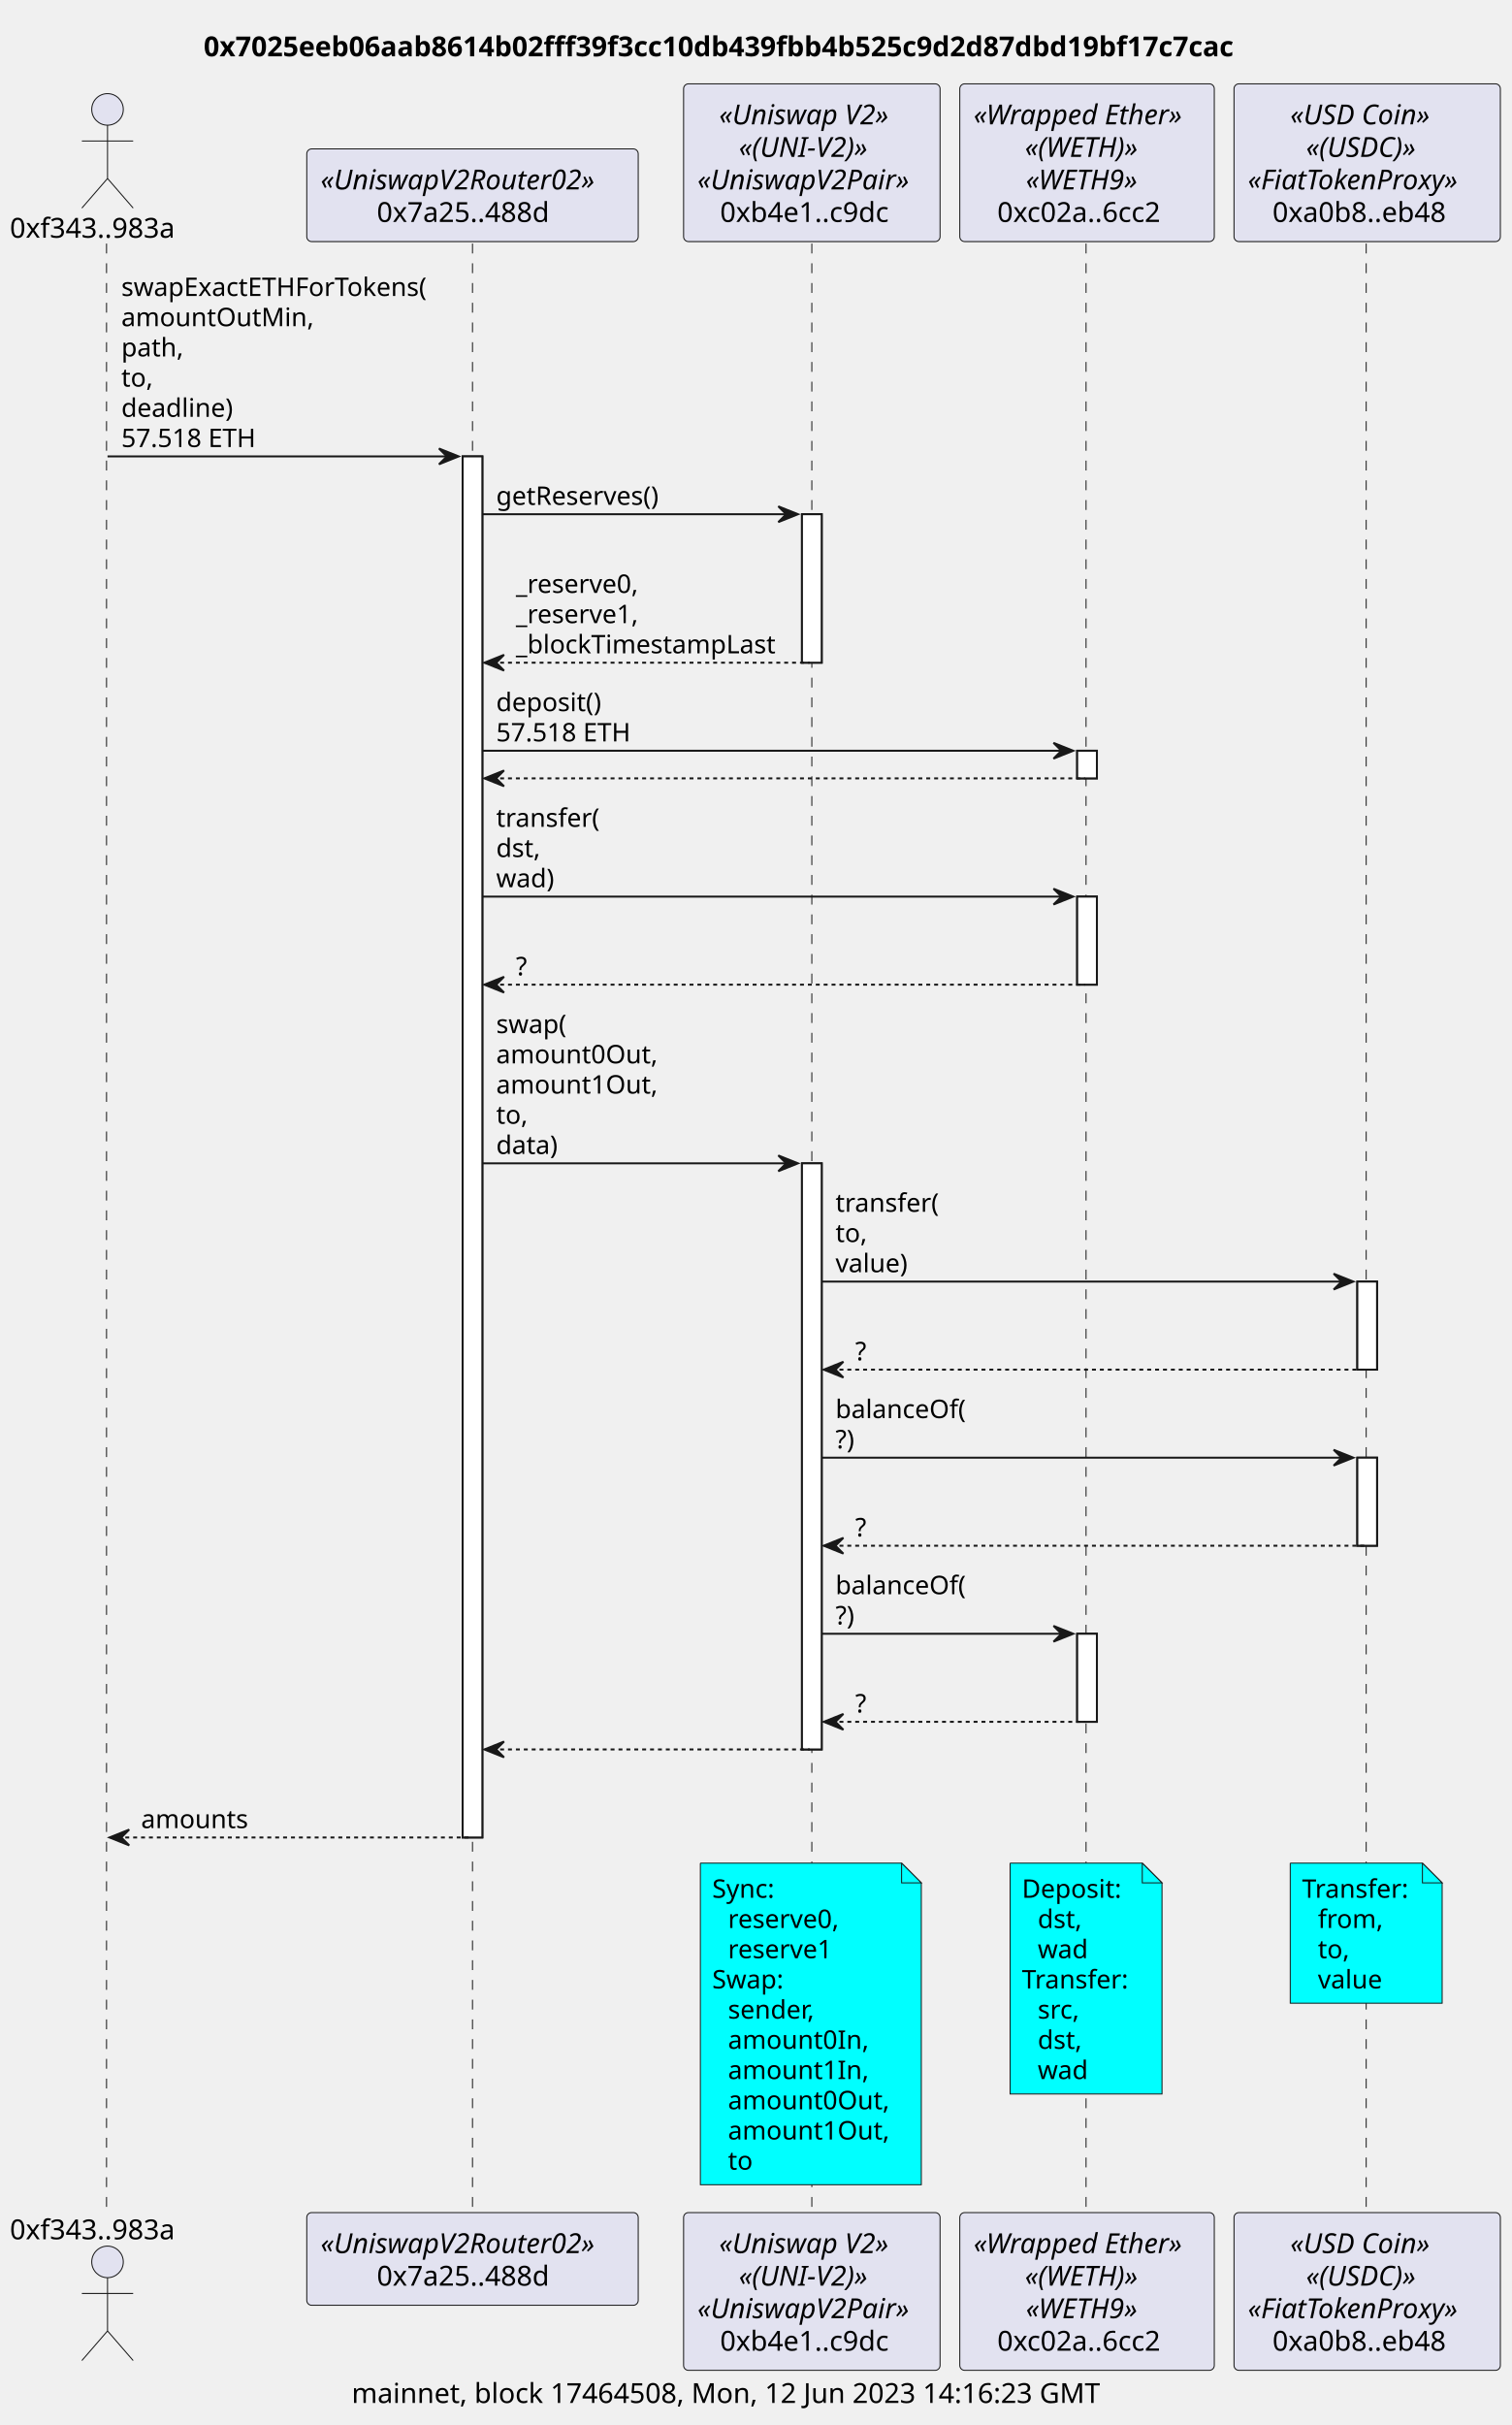
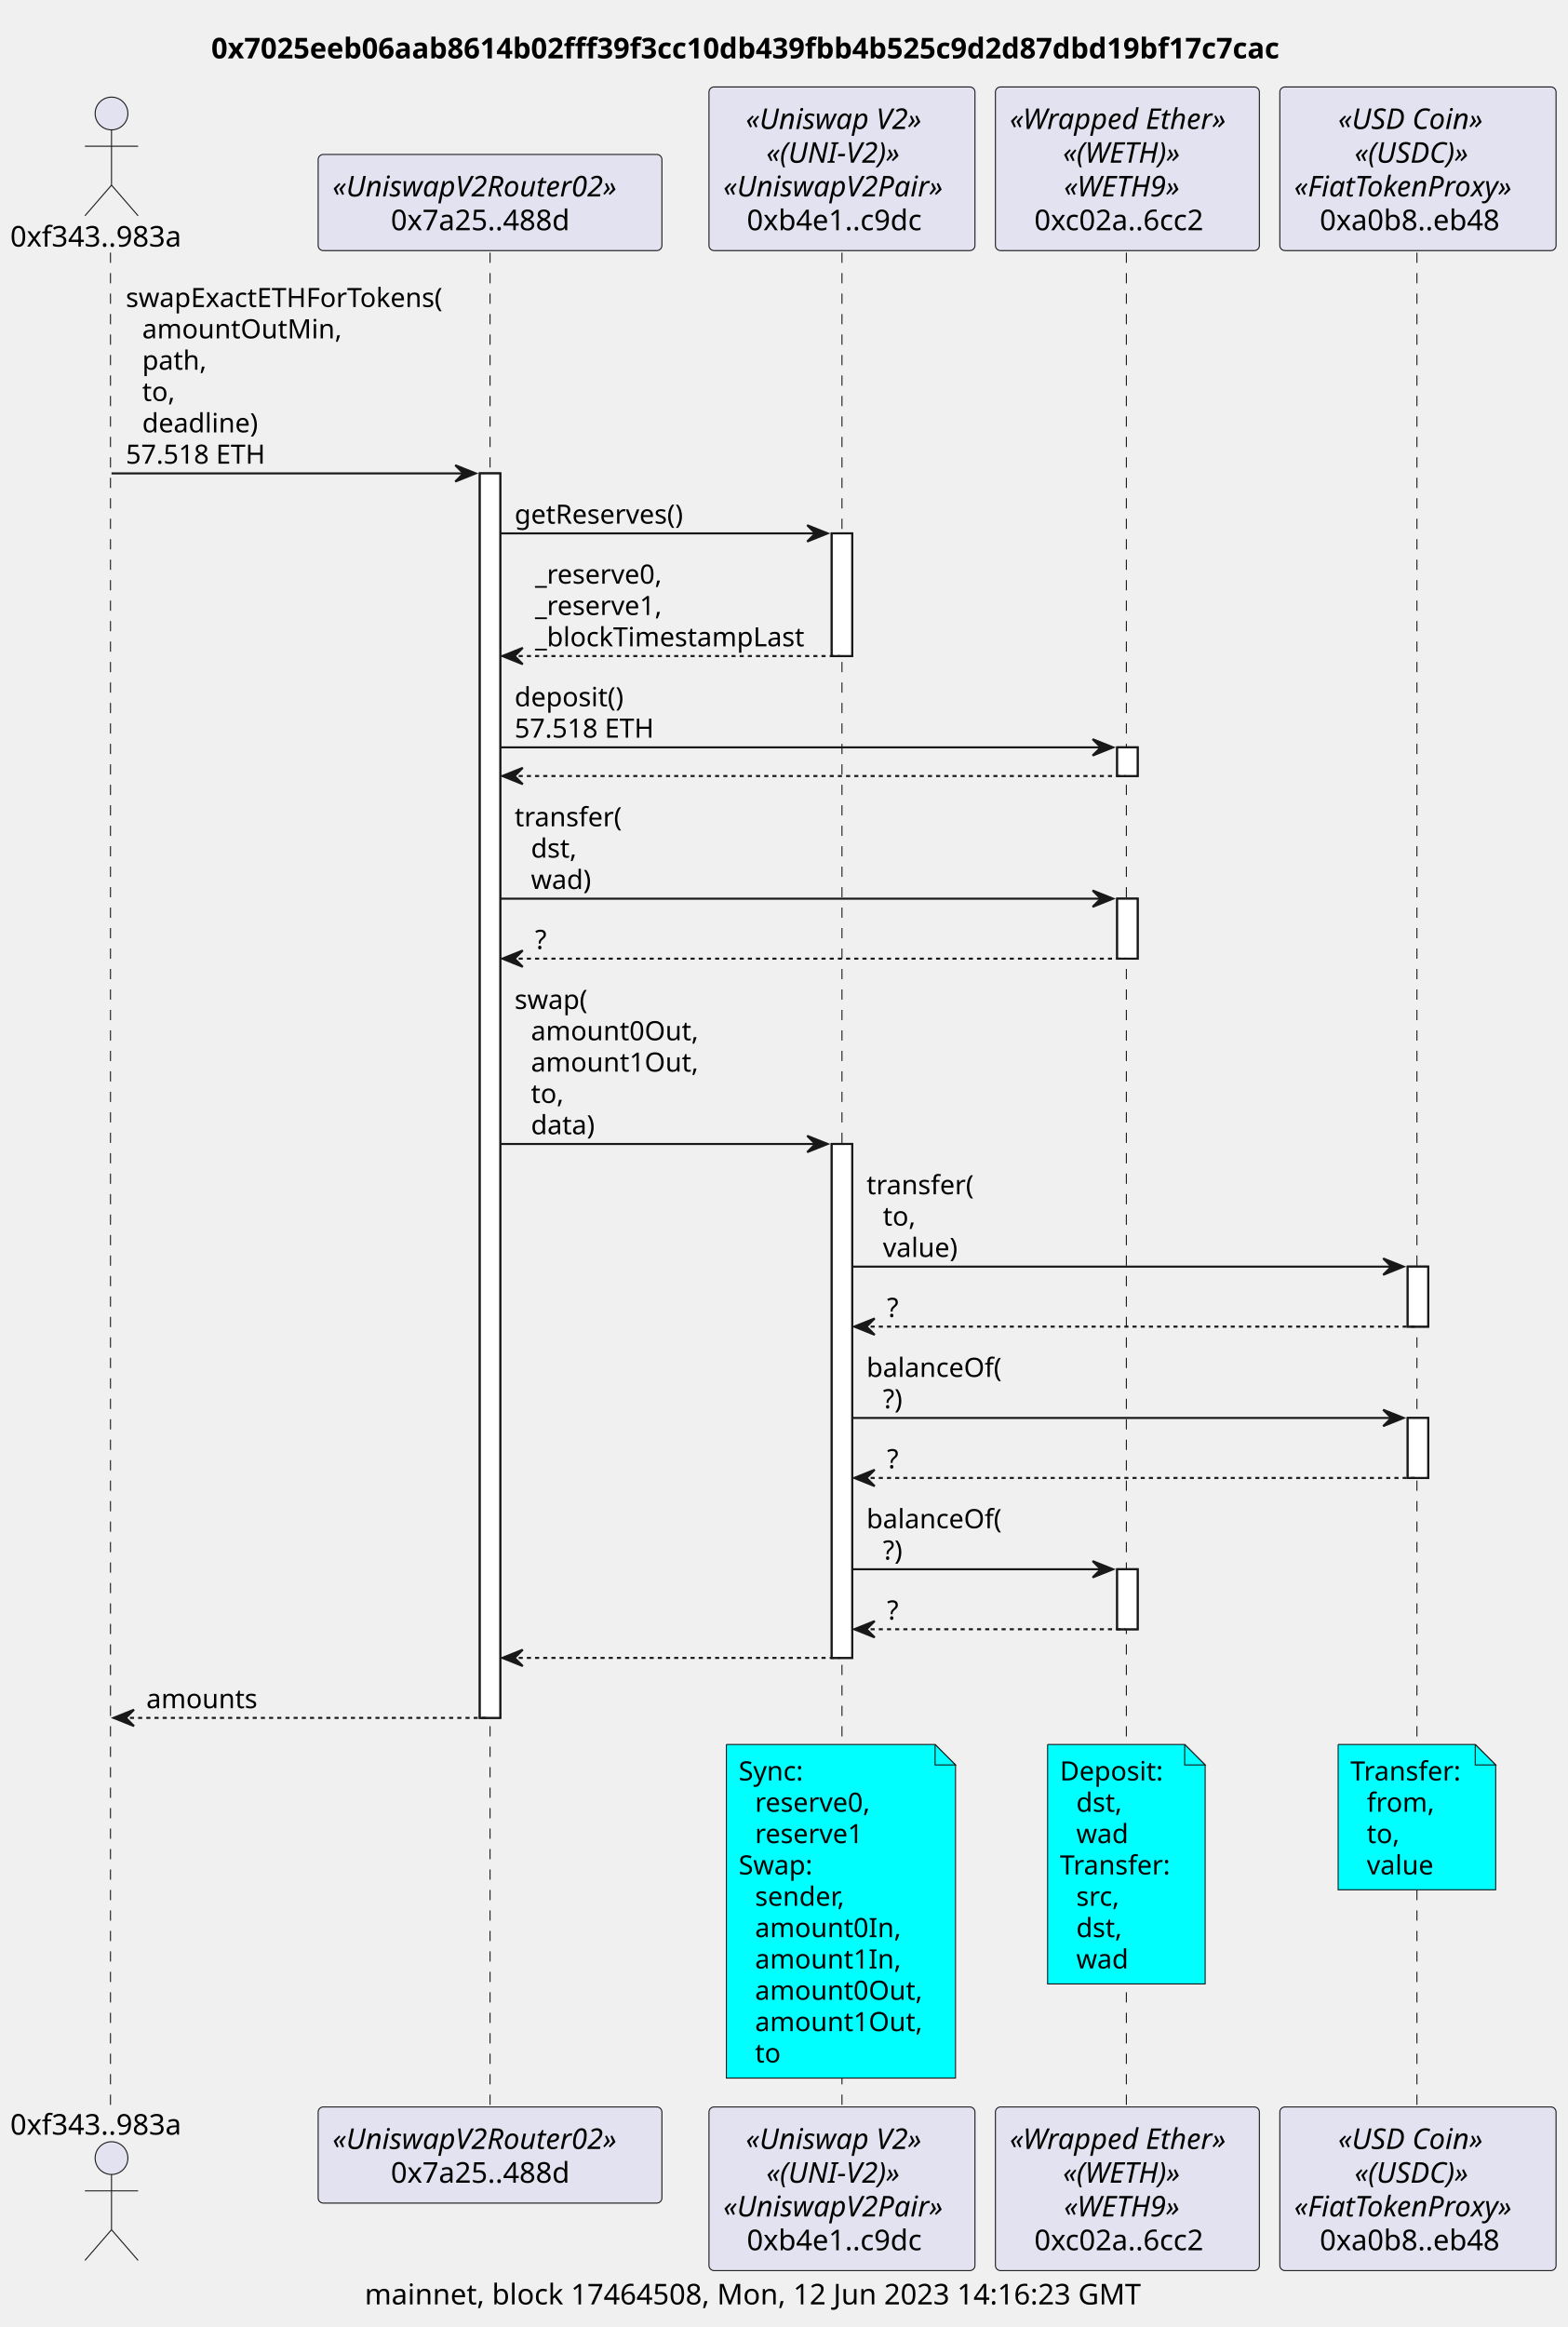
- <svg xmlns="http://www.w3.org/2000/svg" contentStyleType="text/css" height="1229px" preserveAspectRatio="none" style="width:766px;height:1229px;background:#FFFFFF;" version="1.1" viewBox="0 0 766 1229" width="766px" zoomAndPan="magnify">
+ <svg xmlns="http://www.w3.org/2000/svg" contentStyleType="text/css" height="1137px" preserveAspectRatio="none" style="width:766px;height:1137px;background:#FFFFFF;" version="1.1" viewBox="0 0 766 1137" width="766px" zoomAndPan="magnify">
  <defs />
  <g>
    <text fill="#000000" font-family="sans-serif" font-size="14" font-weight="bold" lengthAdjust="spacing" textLength="558" x="103.25" y="28.535">0x7025eeb06aab8614b02fff39f3cc10db439fbb4b525c9d2d87dbd19bf17c7cac</text>
-     <text fill="#000000" font-family="sans-serif" font-size="14" lengthAdjust="spacing" textLength="408" x="178.25" y="1217.836">mainnet, block 17464508, Mon, 12 Jun 2023 14:16:23 GMT</text>
-     <rect fill="#FFFFFF" height="699.938" style="stroke:#181818;stroke-width:1.0;" width="10" x="234.5" y="231.305" />
-     <rect fill="#FFFFFF" height="75.242" style="stroke:#181818;stroke-width:1.0;" width="10" x="406.5" y="260.615" />
-     <rect fill="#FFFFFF" height="297.037" style="stroke:#181818;stroke-width:1.0;" width="10" x="406.5" y="589.584" />
-     <rect fill="#FFFFFF" height="14" style="stroke:#181818;stroke-width:1.0;" width="10" x="546" y="380.478" />
-     <rect fill="#FFFFFF" height="44.621" style="stroke:#181818;stroke-width:1.0;" width="10" x="546" y="454.41" />
-     <rect fill="#FFFFFF" height="44.621" style="stroke:#181818;stroke-width:1.0;" width="10" x="546" y="828" />
-     <rect fill="#FFFFFF" height="44.621" style="stroke:#181818;stroke-width:1.0;" width="10" x="688" y="649.516" />
-     <rect fill="#FFFFFF" height="44.621" style="stroke:#181818;stroke-width:1.0;" width="10" x="688" y="738.758" />
-     <line style="stroke:#181818;stroke-width:0.5;stroke-dasharray:5.0,5.0;" x1="54" x2="54" y1="123.441" y2="1122.348" />
-     <line style="stroke:#181818;stroke-width:0.5;stroke-dasharray:5.0,5.0;" x1="239.5" x2="239.5" y1="123.441" y2="1122.348" />
-     <line style="stroke:#181818;stroke-width:0.5;stroke-dasharray:5.0,5.0;" x1="411.5" x2="411.5" y1="123.441" y2="1122.348" />
-     <line style="stroke:#181818;stroke-width:0.5;stroke-dasharray:5.0,5.0;" x1="550.5" x2="550.5" y1="123.441" y2="1122.348" />
-     <line style="stroke:#181818;stroke-width:0.5;stroke-dasharray:5.0,5.0;" x1="692.5" x2="692.5" y1="123.441" y2="1122.348" />
+     <text fill="#000000" font-family="sans-serif" font-size="14" lengthAdjust="spacing" textLength="408" x="178.25" y="1125.973">mainnet, block 17464508, Mon, 12 Jun 2023 14:16:23 GMT</text>
+     <rect fill="#FFFFFF" height="608.074" style="stroke:#181818;stroke-width:1.0;" width="10" x="234.5" y="231.305" />
+     <rect fill="#FFFFFF" height="59.932" style="stroke:#181818;stroke-width:1.0;" width="10" x="406.5" y="260.615" />
+     <rect fill="#FFFFFF" height="251.106" style="stroke:#181818;stroke-width:1.0;" width="10" x="406.5" y="558.963" />
+     <rect fill="#FFFFFF" height="14" style="stroke:#181818;stroke-width:1.0;" width="10" x="546" y="365.168" />
+     <rect fill="#FFFFFF" height="29.311" style="stroke:#181818;stroke-width:1.0;" width="10" x="546" y="439.1" />
+     <rect fill="#FFFFFF" height="29.311" style="stroke:#181818;stroke-width:1.0;" width="10" x="546" y="766.758" />
+     <rect fill="#FFFFFF" height="29.311" style="stroke:#181818;stroke-width:1.0;" width="10" x="688" y="618.894" />
+     <rect fill="#FFFFFF" height="29.311" style="stroke:#181818;stroke-width:1.0;" width="10" x="688" y="692.826" />
+     <line style="stroke:#181818;stroke-width:0.5;stroke-dasharray:5.0,5.0;" x1="54" x2="54" y1="123.441" y2="1030.484" />
+     <line style="stroke:#181818;stroke-width:0.5;stroke-dasharray:5.0,5.0;" x1="239.5" x2="239.5" y1="123.441" y2="1030.484" />
+     <line style="stroke:#181818;stroke-width:0.5;stroke-dasharray:5.0,5.0;" x1="411.5" x2="411.5" y1="123.441" y2="1030.484" />
+     <line style="stroke:#181818;stroke-width:0.5;stroke-dasharray:5.0,5.0;" x1="550.5" x2="550.5" y1="123.441" y2="1030.484" />
+     <line style="stroke:#181818;stroke-width:0.5;stroke-dasharray:5.0,5.0;" x1="692.5" x2="692.5" y1="123.441" y2="1030.484" />
    <text fill="#000000" font-family="sans-serif" font-size="14" lengthAdjust="spacing" textLength="93" x="5" y="120.488">0xf343..983a</text>
    <ellipse cx="54.5" cy="55.453" fill="#E2E2F0" rx="8" ry="8" style="stroke:#181818;stroke-width:0.5;" />
    <path d="M54.5,63.453 L54.5,90.453 M41.5,71.453 L67.5,71.453 M54.5,90.453 L41.5,105.453 M54.5,90.453 L67.5,105.453 " fill="none" style="stroke:#181818;stroke-width:0.5;" />
-     <text fill="#000000" font-family="sans-serif" font-size="14" lengthAdjust="spacing" textLength="93" x="5" y="1134.883">0xf343..983a</text>
-     <ellipse cx="54.5" cy="1146.336" fill="#E2E2F0" rx="8" ry="8" style="stroke:#181818;stroke-width:0.5;" />
-     <path d="M54.5,1154.336 L54.5,1181.336 M41.5,1162.336 L67.5,1162.336 M54.5,1181.336 L41.5,1196.336 M54.5,1181.336 L67.5,1196.336 " fill="none" style="stroke:#181818;stroke-width:0.5;" />
+     <text fill="#000000" font-family="sans-serif" font-size="14" lengthAdjust="spacing" textLength="93" x="5" y="1043.02">0xf343..983a</text>
+     <ellipse cx="54.5" cy="1054.473" fill="#E2E2F0" rx="8" ry="8" style="stroke:#181818;stroke-width:0.5;" />
+     <path d="M54.5,1062.473 L54.5,1089.473 M41.5,1070.473 L67.5,1070.473 M54.5,1089.473 L41.5,1104.473 M54.5,1089.473 L67.5,1104.473 " fill="none" style="stroke:#181818;stroke-width:0.5;" />
    <rect fill="#E2E2F0" height="46.977" rx="2.5" ry="2.5" style="stroke:#181818;stroke-width:0.5;" width="168" x="155.5" y="75.465" />
    <text fill="#000000" font-family="sans-serif" font-size="14" font-style="italic" lengthAdjust="spacing" textLength="154" x="162.5" y="96">«UniswapV2Router02»</text>
    <text fill="#000000" font-family="sans-serif" font-size="14" lengthAdjust="spacing" textLength="97" x="191" y="112.488">0x7a25..488d</text>
-     <rect fill="#E2E2F0" height="46.977" rx="2.5" ry="2.5" style="stroke:#181818;stroke-width:0.5;" width="168" x="155.5" y="1121.348" />
-     <text fill="#000000" font-family="sans-serif" font-size="14" font-style="italic" lengthAdjust="spacing" textLength="154" x="162.5" y="1141.883">«UniswapV2Router02»</text>
-     <text fill="#000000" font-family="sans-serif" font-size="14" lengthAdjust="spacing" textLength="97" x="191" y="1158.371">0x7a25..488d</text>
+     <rect fill="#E2E2F0" height="46.977" rx="2.5" ry="2.5" style="stroke:#181818;stroke-width:0.5;" width="168" x="155.5" y="1029.484" />
+     <text fill="#000000" font-family="sans-serif" font-size="14" font-style="italic" lengthAdjust="spacing" textLength="154" x="162.5" y="1050.02">«UniswapV2Router02»</text>
+     <text fill="#000000" font-family="sans-serif" font-size="14" lengthAdjust="spacing" textLength="97" x="191" y="1066.508">0x7a25..488d</text>
    <rect fill="#E2E2F0" height="79.953" rx="2.5" ry="2.5" style="stroke:#181818;stroke-width:0.5;" width="130" x="346.5" y="42.488" />
    <text fill="#000000" font-family="sans-serif" font-size="14" font-style="italic" lengthAdjust="spacing" textLength="94" x="364.5" y="63.023">«Uniswap V2»</text>
    <text fill="#000000" font-family="sans-serif" font-size="14" font-style="italic" lengthAdjust="spacing" textLength="74" x="374.5" y="79.512">«(UNI-V2)»</text>
    <text fill="#000000" font-family="sans-serif" font-size="14" font-style="italic" lengthAdjust="spacing" textLength="116" x="353.5" y="96">«UniswapV2Pair»</text>
    <text fill="#000000" font-family="sans-serif" font-size="14" lengthAdjust="spacing" textLength="93" x="365" y="112.488">0xb4e1..c9dc</text>
-     <rect fill="#E2E2F0" height="79.953" rx="2.5" ry="2.5" style="stroke:#181818;stroke-width:0.5;" width="130" x="346.5" y="1121.348" />
-     <text fill="#000000" font-family="sans-serif" font-size="14" font-style="italic" lengthAdjust="spacing" textLength="94" x="364.5" y="1141.883">«Uniswap V2»</text>
-     <text fill="#000000" font-family="sans-serif" font-size="14" font-style="italic" lengthAdjust="spacing" textLength="74" x="374.5" y="1158.371">«(UNI-V2)»</text>
-     <text fill="#000000" font-family="sans-serif" font-size="14" font-style="italic" lengthAdjust="spacing" textLength="116" x="353.5" y="1174.859">«UniswapV2Pair»</text>
-     <text fill="#000000" font-family="sans-serif" font-size="14" lengthAdjust="spacing" textLength="93" x="365" y="1191.348">0xb4e1..c9dc</text>
+     <rect fill="#E2E2F0" height="79.953" rx="2.5" ry="2.5" style="stroke:#181818;stroke-width:0.5;" width="130" x="346.5" y="1029.484" />
+     <text fill="#000000" font-family="sans-serif" font-size="14" font-style="italic" lengthAdjust="spacing" textLength="94" x="364.5" y="1050.02">«Uniswap V2»</text>
+     <text fill="#000000" font-family="sans-serif" font-size="14" font-style="italic" lengthAdjust="spacing" textLength="74" x="374.5" y="1066.508">«(UNI-V2)»</text>
+     <text fill="#000000" font-family="sans-serif" font-size="14" font-style="italic" lengthAdjust="spacing" textLength="116" x="353.5" y="1082.996">«UniswapV2Pair»</text>
+     <text fill="#000000" font-family="sans-serif" font-size="14" lengthAdjust="spacing" textLength="93" x="365" y="1099.484">0xb4e1..c9dc</text>
    <rect fill="#E2E2F0" height="79.953" rx="2.5" ry="2.5" style="stroke:#181818;stroke-width:0.5;" width="129" x="486.5" y="42.488" />
    <text fill="#000000" font-family="sans-serif" font-size="14" font-style="italic" lengthAdjust="spacing" textLength="115" x="493.5" y="63.023">«Wrapped Ether»</text>
    <text fill="#000000" font-family="sans-serif" font-size="14" font-style="italic" lengthAdjust="spacing" textLength="63" x="519.5" y="79.512">«(WETH)»</text>
    <text fill="#000000" font-family="sans-serif" font-size="14" font-style="italic" lengthAdjust="spacing" textLength="62" x="520" y="96">«WETH9»</text>
    <text fill="#000000" font-family="sans-serif" font-size="14" lengthAdjust="spacing" textLength="91" x="505.5" y="112.488">0xc02a..6cc2</text>
-     <rect fill="#E2E2F0" height="79.953" rx="2.5" ry="2.5" style="stroke:#181818;stroke-width:0.5;" width="129" x="486.5" y="1121.348" />
-     <text fill="#000000" font-family="sans-serif" font-size="14" font-style="italic" lengthAdjust="spacing" textLength="115" x="493.5" y="1141.883">«Wrapped Ether»</text>
-     <text fill="#000000" font-family="sans-serif" font-size="14" font-style="italic" lengthAdjust="spacing" textLength="63" x="519.5" y="1158.371">«(WETH)»</text>
-     <text fill="#000000" font-family="sans-serif" font-size="14" font-style="italic" lengthAdjust="spacing" textLength="62" x="520" y="1174.859">«WETH9»</text>
-     <text fill="#000000" font-family="sans-serif" font-size="14" lengthAdjust="spacing" textLength="91" x="505.5" y="1191.348">0xc02a..6cc2</text>
+     <rect fill="#E2E2F0" height="79.953" rx="2.5" ry="2.5" style="stroke:#181818;stroke-width:0.5;" width="129" x="486.5" y="1029.484" />
+     <text fill="#000000" font-family="sans-serif" font-size="14" font-style="italic" lengthAdjust="spacing" textLength="115" x="493.5" y="1050.02">«Wrapped Ether»</text>
+     <text fill="#000000" font-family="sans-serif" font-size="14" font-style="italic" lengthAdjust="spacing" textLength="63" x="519.5" y="1066.508">«(WETH)»</text>
+     <text fill="#000000" font-family="sans-serif" font-size="14" font-style="italic" lengthAdjust="spacing" textLength="62" x="520" y="1082.996">«WETH9»</text>
+     <text fill="#000000" font-family="sans-serif" font-size="14" lengthAdjust="spacing" textLength="91" x="505.5" y="1099.484">0xc02a..6cc2</text>
    <rect fill="#E2E2F0" height="79.953" rx="2.5" ry="2.5" style="stroke:#181818;stroke-width:0.5;" width="135" x="625.5" y="42.488" />
    <text fill="#000000" font-family="sans-serif" font-size="14" font-style="italic" lengthAdjust="spacing" textLength="78" x="654" y="63.023">«USD Coin»</text>
    <text fill="#000000" font-family="sans-serif" font-size="14" font-style="italic" lengthAdjust="spacing" textLength="62" x="662" y="79.512">«(USDC)»</text>
    <text fill="#000000" font-family="sans-serif" font-size="14" font-style="italic" lengthAdjust="spacing" textLength="121" x="632.5" y="96">«FiatTokenProxy»</text>
    <text fill="#000000" font-family="sans-serif" font-size="14" lengthAdjust="spacing" textLength="96" x="645" y="112.488">0xa0b8..eb48</text>
-     <rect fill="#E2E2F0" height="79.953" rx="2.5" ry="2.5" style="stroke:#181818;stroke-width:0.5;" width="135" x="625.5" y="1121.348" />
-     <text fill="#000000" font-family="sans-serif" font-size="14" font-style="italic" lengthAdjust="spacing" textLength="78" x="654" y="1141.883">«USD Coin»</text>
-     <text fill="#000000" font-family="sans-serif" font-size="14" font-style="italic" lengthAdjust="spacing" textLength="62" x="662" y="1158.371">«(USDC)»</text>
-     <text fill="#000000" font-family="sans-serif" font-size="14" font-style="italic" lengthAdjust="spacing" textLength="121" x="632.5" y="1174.859">«FiatTokenProxy»</text>
-     <text fill="#000000" font-family="sans-serif" font-size="14" lengthAdjust="spacing" textLength="96" x="645" y="1191.348">0xa0b8..eb48</text>
-     <rect fill="#FFFFFF" height="699.938" style="stroke:#181818;stroke-width:1.0;" width="10" x="234.5" y="231.305" />
-     <rect fill="#FFFFFF" height="75.242" style="stroke:#181818;stroke-width:1.0;" width="10" x="406.5" y="260.615" />
-     <rect fill="#FFFFFF" height="297.037" style="stroke:#181818;stroke-width:1.0;" width="10" x="406.5" y="589.584" />
-     <rect fill="#FFFFFF" height="14" style="stroke:#181818;stroke-width:1.0;" width="10" x="546" y="380.478" />
-     <rect fill="#FFFFFF" height="44.621" style="stroke:#181818;stroke-width:1.0;" width="10" x="546" y="454.41" />
-     <rect fill="#FFFFFF" height="44.621" style="stroke:#181818;stroke-width:1.0;" width="10" x="546" y="828" />
-     <rect fill="#FFFFFF" height="44.621" style="stroke:#181818;stroke-width:1.0;" width="10" x="688" y="649.516" />
-     <rect fill="#FFFFFF" height="44.621" style="stroke:#181818;stroke-width:1.0;" width="10" x="688" y="738.758" />
+     <rect fill="#E2E2F0" height="79.953" rx="2.5" ry="2.5" style="stroke:#181818;stroke-width:0.5;" width="135" x="625.5" y="1029.484" />
+     <text fill="#000000" font-family="sans-serif" font-size="14" font-style="italic" lengthAdjust="spacing" textLength="78" x="654" y="1050.02">«USD Coin»</text>
+     <text fill="#000000" font-family="sans-serif" font-size="14" font-style="italic" lengthAdjust="spacing" textLength="62" x="662" y="1066.508">«(USDC)»</text>
+     <text fill="#000000" font-family="sans-serif" font-size="14" font-style="italic" lengthAdjust="spacing" textLength="121" x="632.5" y="1082.996">«FiatTokenProxy»</text>
+     <text fill="#000000" font-family="sans-serif" font-size="14" lengthAdjust="spacing" textLength="96" x="645" y="1099.484">0xa0b8..eb48</text>
+     <rect fill="#FFFFFF" height="608.074" style="stroke:#181818;stroke-width:1.0;" width="10" x="234.5" y="231.305" />
+     <rect fill="#FFFFFF" height="59.932" style="stroke:#181818;stroke-width:1.0;" width="10" x="406.5" y="260.615" />
+     <rect fill="#FFFFFF" height="251.106" style="stroke:#181818;stroke-width:1.0;" width="10" x="406.5" y="558.963" />
+     <rect fill="#FFFFFF" height="14" style="stroke:#181818;stroke-width:1.0;" width="10" x="546" y="365.168" />
+     <rect fill="#FFFFFF" height="29.311" style="stroke:#181818;stroke-width:1.0;" width="10" x="546" y="439.1" />
+     <rect fill="#FFFFFF" height="29.311" style="stroke:#181818;stroke-width:1.0;" width="10" x="546" y="766.758" />
+     <rect fill="#FFFFFF" height="29.311" style="stroke:#181818;stroke-width:1.0;" width="10" x="688" y="618.894" />
+     <rect fill="#FFFFFF" height="29.311" style="stroke:#181818;stroke-width:1.0;" width="10" x="688" y="692.826" />
    <polygon fill="#181818" points="222.5,227.305,232.5,231.305,222.5,235.305,226.5,231.305" style="stroke:#181818;stroke-width:1.0;" />
    <line style="stroke:#181818;stroke-width:1.0;" x1="54.5" x2="228.5" y1="231.305" y2="231.305" />
    <text fill="#000000" font-family="sans-serif" font-size="13" lengthAdjust="spacing" textLength="161" x="61.5" y="150.01">swapExactETHForTokens(</text>
-     <text fill="#000000" font-family="sans-serif" font-size="13" lengthAdjust="spacing" textLength="98" x="61.5" y="165.32">amountOutMin,</text>
-     <text fill="#000000" font-family="sans-serif" font-size="13" lengthAdjust="spacing" textLength="32" x="61.5" y="180.631">path,</text>
-     <text fill="#000000" font-family="sans-serif" font-size="13" lengthAdjust="spacing" textLength="17" x="61.5" y="195.941">to,</text>
-     <text fill="#000000" font-family="sans-serif" font-size="13" lengthAdjust="spacing" textLength="57" x="61.5" y="211.252">deadline)</text>
+     <text fill="#000000" font-family="sans-serif" font-size="13" lengthAdjust="spacing" textLength="98" x="69.5" y="165.32">amountOutMin,</text>
+     <text fill="#000000" font-family="sans-serif" font-size="13" lengthAdjust="spacing" textLength="32" x="69.5" y="180.631">path,</text>
+     <text fill="#000000" font-family="sans-serif" font-size="13" lengthAdjust="spacing" textLength="17" x="69.5" y="195.941">to,</text>
+     <text fill="#000000" font-family="sans-serif" font-size="13" lengthAdjust="spacing" textLength="57" x="69.5" y="211.252">deadline)</text>
    <text fill="#000000" font-family="sans-serif" font-size="13" lengthAdjust="spacing" textLength="73" x="61.5" y="226.562">57.518 ETH</text>
    <polygon fill="#181818" points="394.5,256.615,404.5,260.615,394.5,264.615,398.5,260.615" style="stroke:#181818;stroke-width:1.0;" />
    <line style="stroke:#181818;stroke-width:1.0;" x1="244.5" x2="400.5" y1="260.615" y2="260.615" />
    <text fill="#000000" font-family="sans-serif" font-size="13" lengthAdjust="spacing" textLength="83" x="251.5" y="255.873">getReserves()</text>
-     <polygon fill="#181818" points="255.5,331.857,245.5,335.857,255.5,339.857,251.5,335.857" style="stroke:#181818;stroke-width:1.0;" />
-     <line style="stroke:#181818;stroke-width:1.0;stroke-dasharray:2.0,2.0;" x1="249.5" x2="410.5" y1="335.857" y2="335.857" />
-     <text fill="#000000" font-family="sans-serif" font-size="13" lengthAdjust="spacing" textLength="4" x="261.5" y="285.184"> </text>
-     <text fill="#000000" font-family="sans-serif" font-size="13" lengthAdjust="spacing" textLength="64" x="261.5" y="300.494">_reserve0,</text>
-     <text fill="#000000" font-family="sans-serif" font-size="13" lengthAdjust="spacing" textLength="64" x="261.5" y="315.805">_reserve1,</text>
-     <text fill="#000000" font-family="sans-serif" font-size="13" lengthAdjust="spacing" textLength="138" x="261.5" y="331.115">_blockTimestampLast</text>
-     <polygon fill="#181818" points="534,376.478,544,380.478,534,384.478,538,380.478" style="stroke:#181818;stroke-width:1.0;" />
-     <line style="stroke:#181818;stroke-width:1.0;" x1="244.5" x2="540" y1="380.478" y2="380.478" />
-     <text fill="#000000" font-family="sans-serif" font-size="13" lengthAdjust="spacing" textLength="55" x="251.5" y="360.426">deposit()</text>
-     <text fill="#000000" font-family="sans-serif" font-size="13" lengthAdjust="spacing" textLength="73" x="251.5" y="375.736">57.518 ETH</text>
-     <polygon fill="#181818" points="255.5,390.478,245.5,394.478,255.5,398.478,251.5,394.478" style="stroke:#181818;stroke-width:1.0;" />
-     <line style="stroke:#181818;stroke-width:1.0;stroke-dasharray:2.0,2.0;" x1="249.5" x2="550" y1="394.478" y2="394.478" />
-     <polygon fill="#181818" points="534,450.41,544,454.41,534,458.41,538,454.41" style="stroke:#181818;stroke-width:1.0;" />
-     <line style="stroke:#181818;stroke-width:1.0;" x1="244.5" x2="540" y1="454.41" y2="454.41" />
-     <text fill="#000000" font-family="sans-serif" font-size="13" lengthAdjust="spacing" textLength="53" x="251.5" y="419.047">transfer(</text>
-     <text fill="#000000" font-family="sans-serif" font-size="13" lengthAdjust="spacing" textLength="24" x="251.5" y="434.357">dst,</text>
-     <text fill="#000000" font-family="sans-serif" font-size="13" lengthAdjust="spacing" textLength="29" x="251.5" y="449.668">wad)</text>
-     <polygon fill="#181818" points="255.5,495.031,245.5,499.031,255.5,503.031,251.5,499.031" style="stroke:#181818;stroke-width:1.0;" />
-     <line style="stroke:#181818;stroke-width:1.0;stroke-dasharray:2.0,2.0;" x1="249.5" x2="550" y1="499.031" y2="499.031" />
-     <text fill="#000000" font-family="sans-serif" font-size="13" lengthAdjust="spacing" textLength="4" x="261.5" y="478.978"> </text>
-     <text fill="#000000" font-family="sans-serif" font-size="13" lengthAdjust="spacing" textLength="5" x="261.5" y="494.289">?</text>
-     <polygon fill="#181818" points="394.5,585.584,404.5,589.584,394.5,593.584,398.5,589.584" style="stroke:#181818;stroke-width:1.0;" />
-     <line style="stroke:#181818;stroke-width:1.0;" x1="244.5" x2="400.5" y1="589.584" y2="589.584" />
-     <text fill="#000000" font-family="sans-serif" font-size="13" lengthAdjust="spacing" textLength="36" x="251.5" y="523.6">swap(</text>
-     <text fill="#000000" font-family="sans-serif" font-size="13" lengthAdjust="spacing" textLength="83" x="251.5" y="538.91">amount0Out,</text>
-     <text fill="#000000" font-family="sans-serif" font-size="13" lengthAdjust="spacing" textLength="83" x="251.5" y="554.221">amount1Out,</text>
-     <text fill="#000000" font-family="sans-serif" font-size="13" lengthAdjust="spacing" textLength="17" x="251.5" y="569.531">to,</text>
-     <text fill="#000000" font-family="sans-serif" font-size="13" lengthAdjust="spacing" textLength="31" x="251.5" y="584.842">data)</text>
-     <polygon fill="#181818" points="676,645.516,686,649.516,676,653.516,680,649.516" style="stroke:#181818;stroke-width:1.0;" />
-     <line style="stroke:#181818;stroke-width:1.0;" x1="416.5" x2="682" y1="649.516" y2="649.516" />
-     <text fill="#000000" font-family="sans-serif" font-size="13" lengthAdjust="spacing" textLength="53" x="423.5" y="614.152">transfer(</text>
-     <text fill="#000000" font-family="sans-serif" font-size="13" lengthAdjust="spacing" textLength="17" x="423.5" y="629.463">to,</text>
-     <text fill="#000000" font-family="sans-serif" font-size="13" lengthAdjust="spacing" textLength="37" x="423.5" y="644.773">value)</text>
-     <polygon fill="#181818" points="427.5,690.137,417.5,694.137,427.5,698.137,423.5,694.137" style="stroke:#181818;stroke-width:1.0;" />
-     <line style="stroke:#181818;stroke-width:1.0;stroke-dasharray:2.0,2.0;" x1="421.5" x2="692" y1="694.137" y2="694.137" />
-     <text fill="#000000" font-family="sans-serif" font-size="13" lengthAdjust="spacing" textLength="4" x="433.5" y="674.084"> </text>
-     <text fill="#000000" font-family="sans-serif" font-size="13" lengthAdjust="spacing" textLength="5" x="433.5" y="689.394">?</text>
-     <polygon fill="#181818" points="676,734.758,686,738.758,676,742.758,680,738.758" style="stroke:#181818;stroke-width:1.0;" />
-     <line style="stroke:#181818;stroke-width:1.0;" x1="416.5" x2="682" y1="738.758" y2="738.758" />
-     <text fill="#000000" font-family="sans-serif" font-size="13" lengthAdjust="spacing" textLength="67" x="423.5" y="718.705">balanceOf(</text>
-     <text fill="#000000" font-family="sans-serif" font-size="13" lengthAdjust="spacing" textLength="9" x="423.5" y="734.016">?)</text>
-     <polygon fill="#181818" points="427.5,779.379,417.5,783.379,427.5,787.379,423.5,783.379" style="stroke:#181818;stroke-width:1.0;" />
-     <line style="stroke:#181818;stroke-width:1.0;stroke-dasharray:2.0,2.0;" x1="421.5" x2="692" y1="783.379" y2="783.379" />
-     <text fill="#000000" font-family="sans-serif" font-size="13" lengthAdjust="spacing" textLength="4" x="433.5" y="763.326"> </text>
-     <text fill="#000000" font-family="sans-serif" font-size="13" lengthAdjust="spacing" textLength="5" x="433.5" y="778.637">?</text>
-     <polygon fill="#181818" points="534,824,544,828,534,832,538,828" style="stroke:#181818;stroke-width:1.0;" />
-     <line style="stroke:#181818;stroke-width:1.0;" x1="416.5" x2="540" y1="828" y2="828" />
-     <text fill="#000000" font-family="sans-serif" font-size="13" lengthAdjust="spacing" textLength="67" x="423.5" y="807.947">balanceOf(</text>
-     <text fill="#000000" font-family="sans-serif" font-size="13" lengthAdjust="spacing" textLength="9" x="423.5" y="823.258">?)</text>
-     <polygon fill="#181818" points="427.5,868.621,417.5,872.621,427.5,876.621,423.5,872.621" style="stroke:#181818;stroke-width:1.0;" />
-     <line style="stroke:#181818;stroke-width:1.0;stroke-dasharray:2.0,2.0;" x1="421.5" x2="550" y1="872.621" y2="872.621" />
-     <text fill="#000000" font-family="sans-serif" font-size="13" lengthAdjust="spacing" textLength="4" x="433.5" y="852.568"> </text>
-     <text fill="#000000" font-family="sans-serif" font-size="13" lengthAdjust="spacing" textLength="5" x="433.5" y="867.879">?</text>
-     <polygon fill="#181818" points="255.5,882.621,245.5,886.621,255.5,890.621,251.5,886.621" style="stroke:#181818;stroke-width:1.0;" />
-     <line style="stroke:#181818;stroke-width:1.0;stroke-dasharray:2.0,2.0;" x1="249.5" x2="410.5" y1="886.621" y2="886.621" />
-     <polygon fill="#181818" points="65.5,927.242,55.5,931.242,65.5,935.242,61.5,931.242" style="stroke:#181818;stroke-width:1.0;" />
-     <line style="stroke:#181818;stroke-width:1.0;stroke-dasharray:2.0,2.0;" x1="59.5" x2="238.5" y1="931.242" y2="931.242" />
-     <text fill="#000000" font-family="sans-serif" font-size="13" lengthAdjust="spacing" textLength="4" x="71.5" y="911.189"> </text>
-     <text fill="#000000" font-family="sans-serif" font-size="13" lengthAdjust="spacing" textLength="55" x="71.5" y="926.5">amounts</text>
-     <path d="M355,944.242 L355,1107.242 L467,1107.242 L467,954.242 L457,944.242 L355,944.242 " fill="#00FFFF" style="stroke:#181818;stroke-width:0.5;" />
-     <path d="M457,944.242 L457,954.242 L467,954.242 L457,944.242 " fill="#00FFFF" style="stroke:#181818;stroke-width:0.5;" />
-     <text fill="#000000" font-family="sans-serif" font-size="13" lengthAdjust="spacing" textLength="33" x="361" y="961.811">Sync:</text>
-     <text fill="#000000" font-family="sans-serif" font-size="13" lengthAdjust="spacing" textLength="57" x="369" y="977.121">reserve0,</text>
-     <text fill="#000000" font-family="sans-serif" font-size="13" lengthAdjust="spacing" textLength="53" x="369" y="992.432">reserve1</text>
-     <text fill="#000000" font-family="sans-serif" font-size="13" lengthAdjust="spacing" textLength="36" x="361" y="1007.742">Swap:</text>
-     <text fill="#000000" font-family="sans-serif" font-size="13" lengthAdjust="spacing" textLength="46" x="369" y="1023.053">sender,</text>
-     <text fill="#000000" font-family="sans-serif" font-size="13" lengthAdjust="spacing" textLength="72" x="369" y="1038.363">amount0In,</text>
-     <text fill="#000000" font-family="sans-serif" font-size="13" lengthAdjust="spacing" textLength="72" x="369" y="1053.674">amount1In,</text>
-     <text fill="#000000" font-family="sans-serif" font-size="13" lengthAdjust="spacing" textLength="83" x="369" y="1068.984">amount0Out,</text>
-     <text fill="#000000" font-family="sans-serif" font-size="13" lengthAdjust="spacing" textLength="83" x="369" y="1084.295">amount1Out,</text>
-     <text fill="#000000" font-family="sans-serif" font-size="13" lengthAdjust="spacing" textLength="13" x="369" y="1099.605">to</text>
-     <path d="M512,944.242 L512,1061.242 L589,1061.242 L589,954.242 L579,944.242 L512,944.242 " fill="#00FFFF" style="stroke:#181818;stroke-width:0.5;" />
-     <path d="M579,944.242 L579,954.242 L589,954.242 L579,944.242 " fill="#00FFFF" style="stroke:#181818;stroke-width:0.5;" />
-     <text fill="#000000" font-family="sans-serif" font-size="13" lengthAdjust="spacing" textLength="53" x="518" y="961.811">Deposit:</text>
-     <text fill="#000000" font-family="sans-serif" font-size="13" lengthAdjust="spacing" textLength="24" x="526" y="977.121">dst,</text>
-     <text fill="#000000" font-family="sans-serif" font-size="13" lengthAdjust="spacing" textLength="25" x="526" y="992.432">wad</text>
-     <text fill="#000000" font-family="sans-serif" font-size="13" lengthAdjust="spacing" textLength="56" x="518" y="1007.742">Transfer:</text>
-     <text fill="#000000" font-family="sans-serif" font-size="13" lengthAdjust="spacing" textLength="23" x="526" y="1023.053">src,</text>
-     <text fill="#000000" font-family="sans-serif" font-size="13" lengthAdjust="spacing" textLength="24" x="526" y="1038.363">dst,</text>
-     <text fill="#000000" font-family="sans-serif" font-size="13" lengthAdjust="spacing" textLength="25" x="526" y="1053.674">wad</text>
-     <path d="M654,944.242 L654,1015.242 L731,1015.242 L731,954.242 L721,944.242 L654,944.242 " fill="#00FFFF" style="stroke:#181818;stroke-width:0.5;" />
-     <path d="M721,944.242 L721,954.242 L731,954.242 L721,944.242 " fill="#00FFFF" style="stroke:#181818;stroke-width:0.5;" />
-     <text fill="#000000" font-family="sans-serif" font-size="13" lengthAdjust="spacing" textLength="56" x="660" y="961.811">Transfer:</text>
-     <text fill="#000000" font-family="sans-serif" font-size="13" lengthAdjust="spacing" textLength="34" x="668" y="977.121">from,</text>
-     <text fill="#000000" font-family="sans-serif" font-size="13" lengthAdjust="spacing" textLength="17" x="668" y="992.432">to,</text>
-     <text fill="#000000" font-family="sans-serif" font-size="13" lengthAdjust="spacing" textLength="33" x="668" y="1007.742">value</text>
+     <polygon fill="#181818" points="255.5,316.547,245.5,320.547,255.5,324.547,251.5,320.547" style="stroke:#181818;stroke-width:1.0;" />
+     <line style="stroke:#181818;stroke-width:1.0;stroke-dasharray:2.0,2.0;" x1="249.5" x2="410.5" y1="320.547" y2="320.547" />
+     <text fill="#000000" font-family="sans-serif" font-size="13" lengthAdjust="spacing" textLength="64" x="261.5" y="285.184">_reserve0,</text>
+     <text fill="#000000" font-family="sans-serif" font-size="13" lengthAdjust="spacing" textLength="64" x="261.5" y="300.494">_reserve1,</text>
+     <text fill="#000000" font-family="sans-serif" font-size="13" lengthAdjust="spacing" textLength="138" x="261.5" y="315.805">_blockTimestampLast</text>
+     <polygon fill="#181818" points="534,361.168,544,365.168,534,369.168,538,365.168" style="stroke:#181818;stroke-width:1.0;" />
+     <line style="stroke:#181818;stroke-width:1.0;" x1="244.5" x2="540" y1="365.168" y2="365.168" />
+     <text fill="#000000" font-family="sans-serif" font-size="13" lengthAdjust="spacing" textLength="55" x="251.5" y="345.115">deposit()</text>
+     <text fill="#000000" font-family="sans-serif" font-size="13" lengthAdjust="spacing" textLength="73" x="251.5" y="360.426">57.518 ETH</text>
+     <polygon fill="#181818" points="255.5,375.168,245.5,379.168,255.5,383.168,251.5,379.168" style="stroke:#181818;stroke-width:1.0;" />
+     <line style="stroke:#181818;stroke-width:1.0;stroke-dasharray:2.0,2.0;" x1="249.5" x2="550" y1="379.168" y2="379.168" />
+     <polygon fill="#181818" points="534,435.1,544,439.1,534,443.1,538,439.1" style="stroke:#181818;stroke-width:1.0;" />
+     <line style="stroke:#181818;stroke-width:1.0;" x1="244.5" x2="540" y1="439.1" y2="439.1" />
+     <text fill="#000000" font-family="sans-serif" font-size="13" lengthAdjust="spacing" textLength="53" x="251.5" y="403.736">transfer(</text>
+     <text fill="#000000" font-family="sans-serif" font-size="13" lengthAdjust="spacing" textLength="24" x="259.5" y="419.047">dst,</text>
+     <text fill="#000000" font-family="sans-serif" font-size="13" lengthAdjust="spacing" textLength="29" x="259.5" y="434.357">wad)</text>
+     <polygon fill="#181818" points="255.5,464.41,245.5,468.41,255.5,472.41,251.5,468.41" style="stroke:#181818;stroke-width:1.0;" />
+     <line style="stroke:#181818;stroke-width:1.0;stroke-dasharray:2.0,2.0;" x1="249.5" x2="550" y1="468.41" y2="468.41" />
+     <text fill="#000000" font-family="sans-serif" font-size="13" lengthAdjust="spacing" textLength="5" x="261.5" y="463.668">?</text>
+     <polygon fill="#181818" points="394.5,554.963,404.5,558.963,394.5,562.963,398.5,558.963" style="stroke:#181818;stroke-width:1.0;" />
+     <line style="stroke:#181818;stroke-width:1.0;" x1="244.5" x2="400.5" y1="558.963" y2="558.963" />
+     <text fill="#000000" font-family="sans-serif" font-size="13" lengthAdjust="spacing" textLength="36" x="251.5" y="492.978">swap(</text>
+     <text fill="#000000" font-family="sans-serif" font-size="13" lengthAdjust="spacing" textLength="83" x="259.5" y="508.289">amount0Out,</text>
+     <text fill="#000000" font-family="sans-serif" font-size="13" lengthAdjust="spacing" textLength="83" x="259.5" y="523.6">amount1Out,</text>
+     <text fill="#000000" font-family="sans-serif" font-size="13" lengthAdjust="spacing" textLength="17" x="259.5" y="538.91">to,</text>
+     <text fill="#000000" font-family="sans-serif" font-size="13" lengthAdjust="spacing" textLength="31" x="259.5" y="554.221">data)</text>
+     <polygon fill="#181818" points="676,614.894,686,618.894,676,622.894,680,618.894" style="stroke:#181818;stroke-width:1.0;" />
+     <line style="stroke:#181818;stroke-width:1.0;" x1="416.5" x2="682" y1="618.894" y2="618.894" />
+     <text fill="#000000" font-family="sans-serif" font-size="13" lengthAdjust="spacing" textLength="53" x="423.5" y="583.531">transfer(</text>
+     <text fill="#000000" font-family="sans-serif" font-size="13" lengthAdjust="spacing" textLength="17" x="431.5" y="598.842">to,</text>
+     <text fill="#000000" font-family="sans-serif" font-size="13" lengthAdjust="spacing" textLength="37" x="431.5" y="614.152">value)</text>
+     <polygon fill="#181818" points="427.5,644.205,417.5,648.205,427.5,652.205,423.5,648.205" style="stroke:#181818;stroke-width:1.0;" />
+     <line style="stroke:#181818;stroke-width:1.0;stroke-dasharray:2.0,2.0;" x1="421.5" x2="692" y1="648.205" y2="648.205" />
+     <text fill="#000000" font-family="sans-serif" font-size="13" lengthAdjust="spacing" textLength="5" x="433.5" y="643.463">?</text>
+     <polygon fill="#181818" points="676,688.826,686,692.826,676,696.826,680,692.826" style="stroke:#181818;stroke-width:1.0;" />
+     <line style="stroke:#181818;stroke-width:1.0;" x1="416.5" x2="682" y1="692.826" y2="692.826" />
+     <text fill="#000000" font-family="sans-serif" font-size="13" lengthAdjust="spacing" textLength="67" x="423.5" y="672.773">balanceOf(</text>
+     <text fill="#000000" font-family="sans-serif" font-size="13" lengthAdjust="spacing" textLength="9" x="431.5" y="688.084">?)</text>
+     <polygon fill="#181818" points="427.5,718.137,417.5,722.137,427.5,726.137,423.5,722.137" style="stroke:#181818;stroke-width:1.0;" />
+     <line style="stroke:#181818;stroke-width:1.0;stroke-dasharray:2.0,2.0;" x1="421.5" x2="692" y1="722.137" y2="722.137" />
+     <text fill="#000000" font-family="sans-serif" font-size="13" lengthAdjust="spacing" textLength="5" x="433.5" y="717.394">?</text>
+     <polygon fill="#181818" points="534,762.758,544,766.758,534,770.758,538,766.758" style="stroke:#181818;stroke-width:1.0;" />
+     <line style="stroke:#181818;stroke-width:1.0;" x1="416.5" x2="540" y1="766.758" y2="766.758" />
+     <text fill="#000000" font-family="sans-serif" font-size="13" lengthAdjust="spacing" textLength="67" x="423.5" y="746.705">balanceOf(</text>
+     <text fill="#000000" font-family="sans-serif" font-size="13" lengthAdjust="spacing" textLength="9" x="431.5" y="762.016">?)</text>
+     <polygon fill="#181818" points="427.5,792.068,417.5,796.068,427.5,800.068,423.5,796.068" style="stroke:#181818;stroke-width:1.0;" />
+     <line style="stroke:#181818;stroke-width:1.0;stroke-dasharray:2.0,2.0;" x1="421.5" x2="550" y1="796.068" y2="796.068" />
+     <text fill="#000000" font-family="sans-serif" font-size="13" lengthAdjust="spacing" textLength="5" x="433.5" y="791.326">?</text>
+     <polygon fill="#181818" points="255.5,806.068,245.5,810.068,255.5,814.068,251.5,810.068" style="stroke:#181818;stroke-width:1.0;" />
+     <line style="stroke:#181818;stroke-width:1.0;stroke-dasharray:2.0,2.0;" x1="249.5" x2="410.5" y1="810.068" y2="810.068" />
+     <polygon fill="#181818" points="65.5,835.379,55.5,839.379,65.5,843.379,61.5,839.379" style="stroke:#181818;stroke-width:1.0;" />
+     <line style="stroke:#181818;stroke-width:1.0;stroke-dasharray:2.0,2.0;" x1="59.5" x2="238.5" y1="839.379" y2="839.379" />
+     <text fill="#000000" font-family="sans-serif" font-size="13" lengthAdjust="spacing" textLength="55" x="71.5" y="834.637">amounts</text>
+     <path d="M355,852.379 L355,1015.379 L467,1015.379 L467,862.379 L457,852.379 L355,852.379 " fill="#00FFFF" style="stroke:#181818;stroke-width:0.5;" />
+     <path d="M457,852.379 L457,862.379 L467,862.379 L457,852.379 " fill="#00FFFF" style="stroke:#181818;stroke-width:0.5;" />
+     <text fill="#000000" font-family="sans-serif" font-size="13" lengthAdjust="spacing" textLength="33" x="361" y="869.947">Sync:</text>
+     <text fill="#000000" font-family="sans-serif" font-size="13" lengthAdjust="spacing" textLength="57" x="369" y="885.258">reserve0,</text>
+     <text fill="#000000" font-family="sans-serif" font-size="13" lengthAdjust="spacing" textLength="53" x="369" y="900.568">reserve1</text>
+     <text fill="#000000" font-family="sans-serif" font-size="13" lengthAdjust="spacing" textLength="36" x="361" y="915.879">Swap:</text>
+     <text fill="#000000" font-family="sans-serif" font-size="13" lengthAdjust="spacing" textLength="46" x="369" y="931.189">sender,</text>
+     <text fill="#000000" font-family="sans-serif" font-size="13" lengthAdjust="spacing" textLength="72" x="369" y="946.5">amount0In,</text>
+     <text fill="#000000" font-family="sans-serif" font-size="13" lengthAdjust="spacing" textLength="72" x="369" y="961.811">amount1In,</text>
+     <text fill="#000000" font-family="sans-serif" font-size="13" lengthAdjust="spacing" textLength="83" x="369" y="977.121">amount0Out,</text>
+     <text fill="#000000" font-family="sans-serif" font-size="13" lengthAdjust="spacing" textLength="83" x="369" y="992.432">amount1Out,</text>
+     <text fill="#000000" font-family="sans-serif" font-size="13" lengthAdjust="spacing" textLength="13" x="369" y="1007.742">to</text>
+     <path d="M512,852.379 L512,969.379 L589,969.379 L589,862.379 L579,852.379 L512,852.379 " fill="#00FFFF" style="stroke:#181818;stroke-width:0.5;" />
+     <path d="M579,852.379 L579,862.379 L589,862.379 L579,852.379 " fill="#00FFFF" style="stroke:#181818;stroke-width:0.5;" />
+     <text fill="#000000" font-family="sans-serif" font-size="13" lengthAdjust="spacing" textLength="53" x="518" y="869.947">Deposit:</text>
+     <text fill="#000000" font-family="sans-serif" font-size="13" lengthAdjust="spacing" textLength="24" x="526" y="885.258">dst,</text>
+     <text fill="#000000" font-family="sans-serif" font-size="13" lengthAdjust="spacing" textLength="25" x="526" y="900.568">wad</text>
+     <text fill="#000000" font-family="sans-serif" font-size="13" lengthAdjust="spacing" textLength="56" x="518" y="915.879">Transfer:</text>
+     <text fill="#000000" font-family="sans-serif" font-size="13" lengthAdjust="spacing" textLength="23" x="526" y="931.189">src,</text>
+     <text fill="#000000" font-family="sans-serif" font-size="13" lengthAdjust="spacing" textLength="24" x="526" y="946.5">dst,</text>
+     <text fill="#000000" font-family="sans-serif" font-size="13" lengthAdjust="spacing" textLength="25" x="526" y="961.811">wad</text>
+     <path d="M654,852.379 L654,923.379 L731,923.379 L731,862.379 L721,852.379 L654,852.379 " fill="#00FFFF" style="stroke:#181818;stroke-width:0.5;" />
+     <path d="M721,852.379 L721,862.379 L731,862.379 L721,852.379 " fill="#00FFFF" style="stroke:#181818;stroke-width:0.5;" />
+     <text fill="#000000" font-family="sans-serif" font-size="13" lengthAdjust="spacing" textLength="56" x="660" y="869.947">Transfer:</text>
+     <text fill="#000000" font-family="sans-serif" font-size="13" lengthAdjust="spacing" textLength="34" x="668" y="885.258">from,</text>
+     <text fill="#000000" font-family="sans-serif" font-size="13" lengthAdjust="spacing" textLength="17" x="668" y="900.568">to,</text>
+     <text fill="#000000" font-family="sans-serif" font-size="13" lengthAdjust="spacing" textLength="33" x="668" y="915.879">value</text>
  </g>
</svg>
